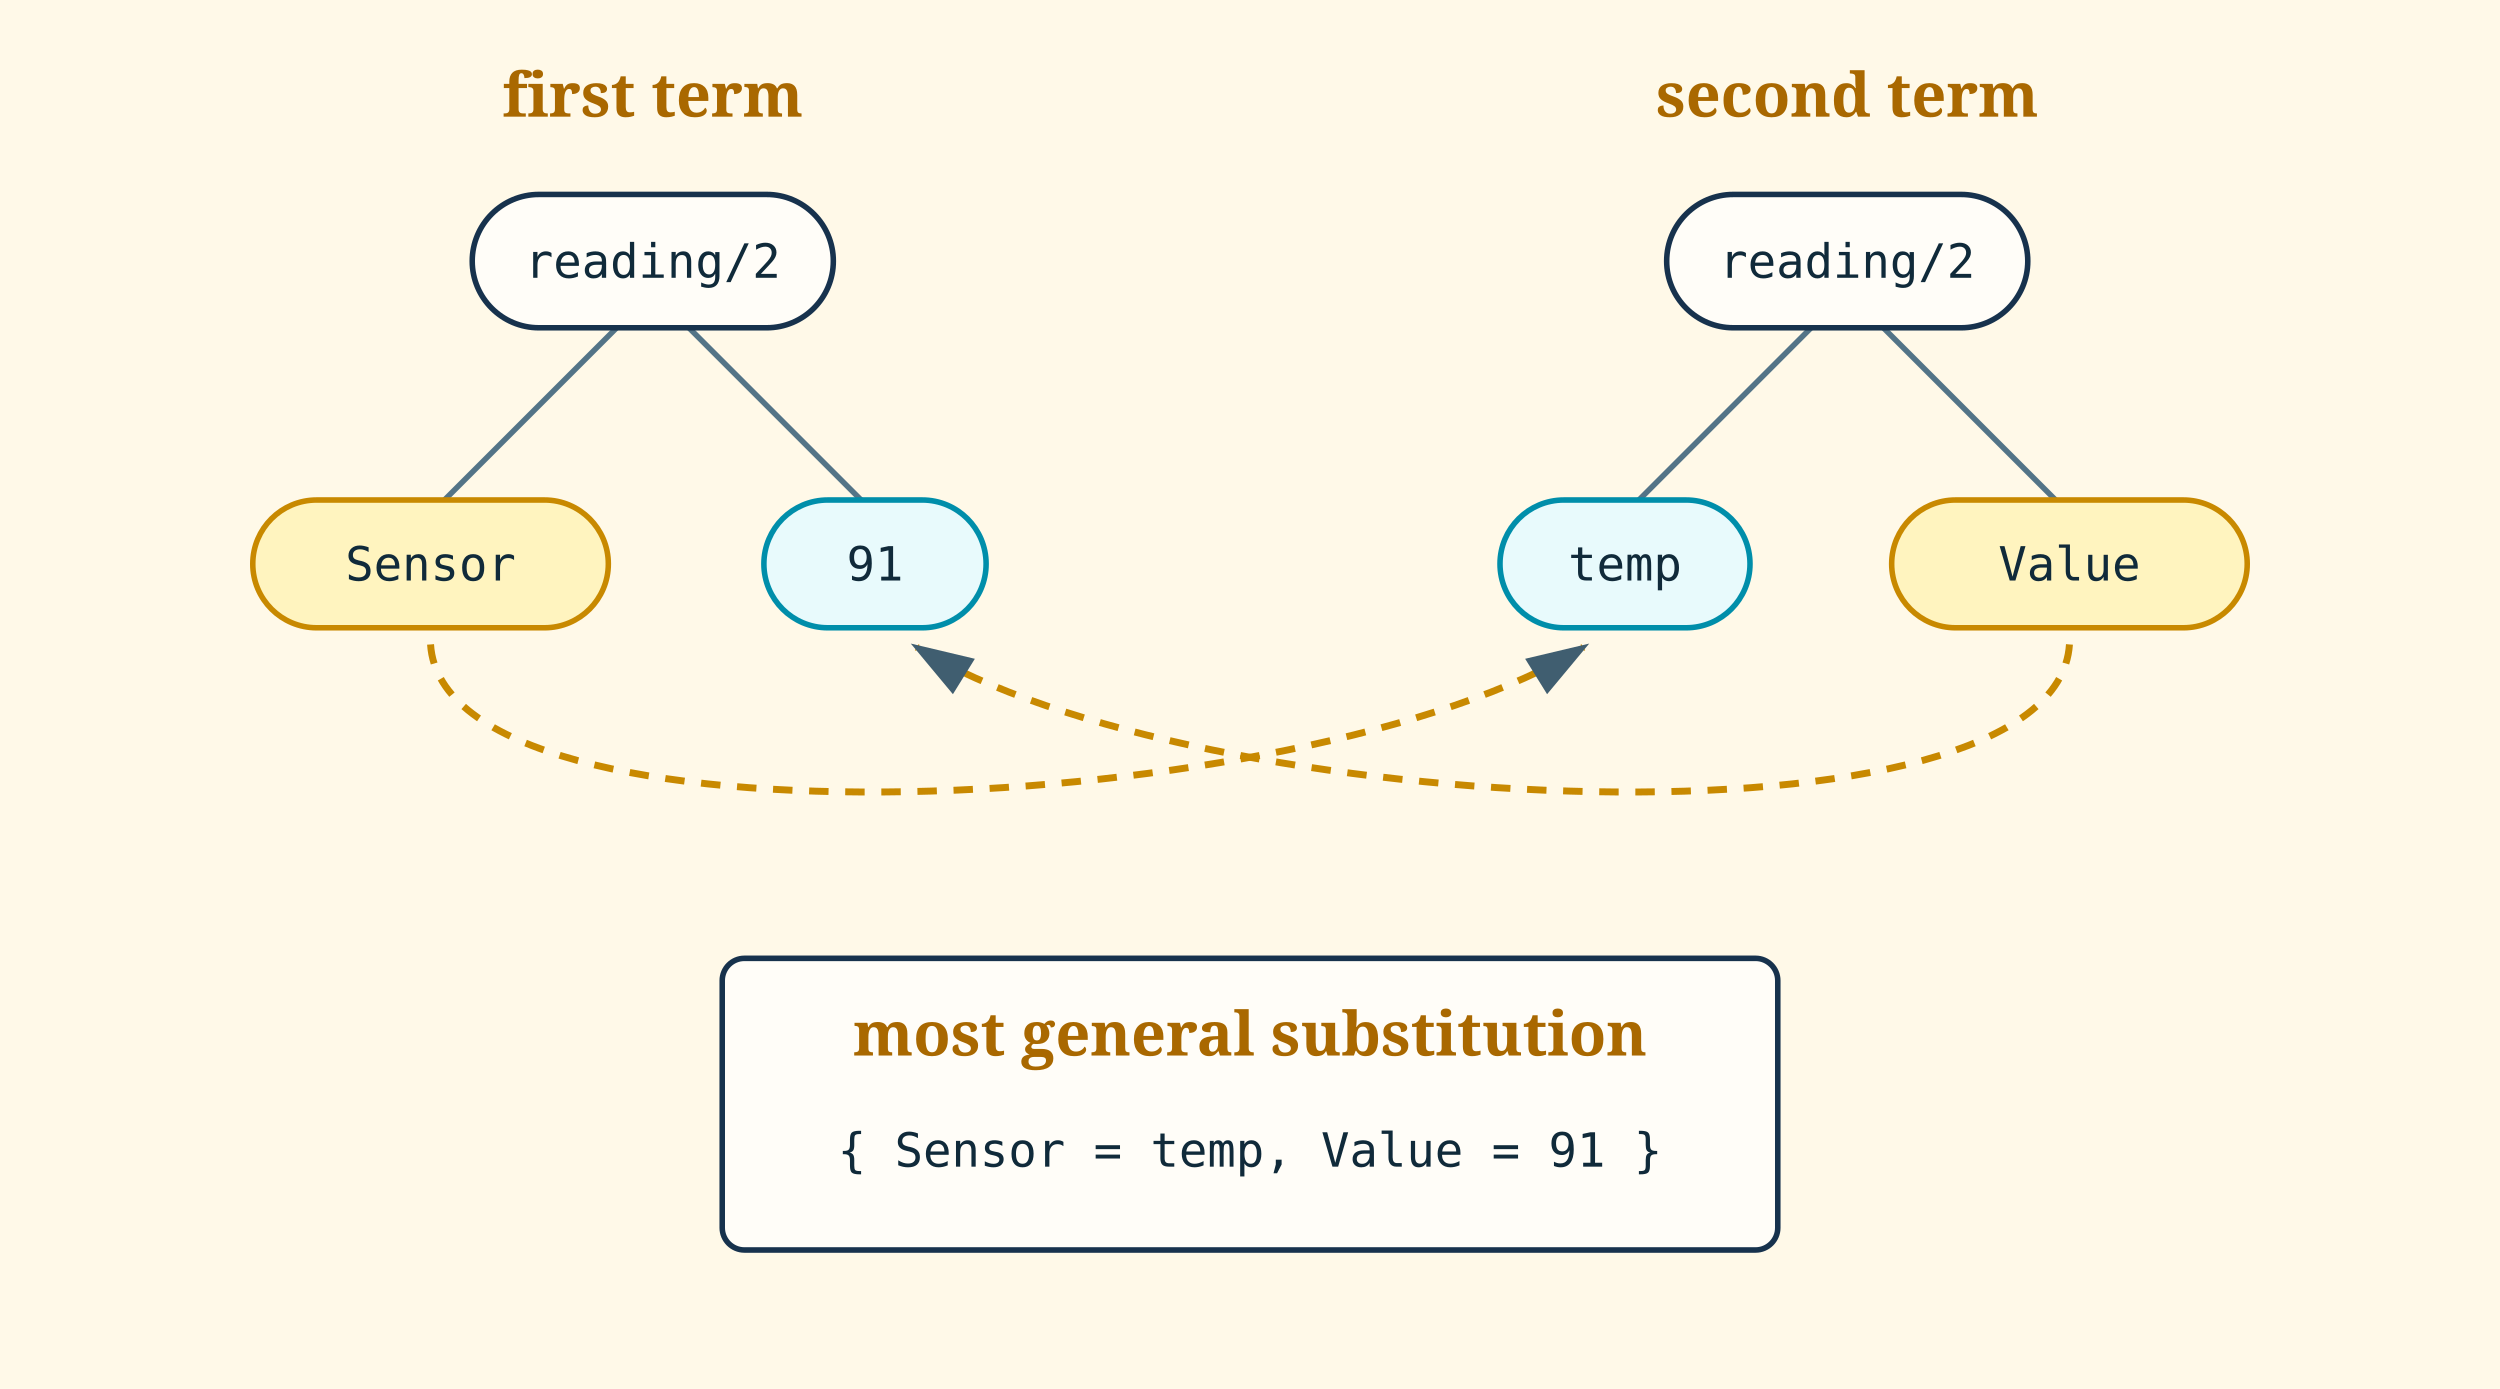
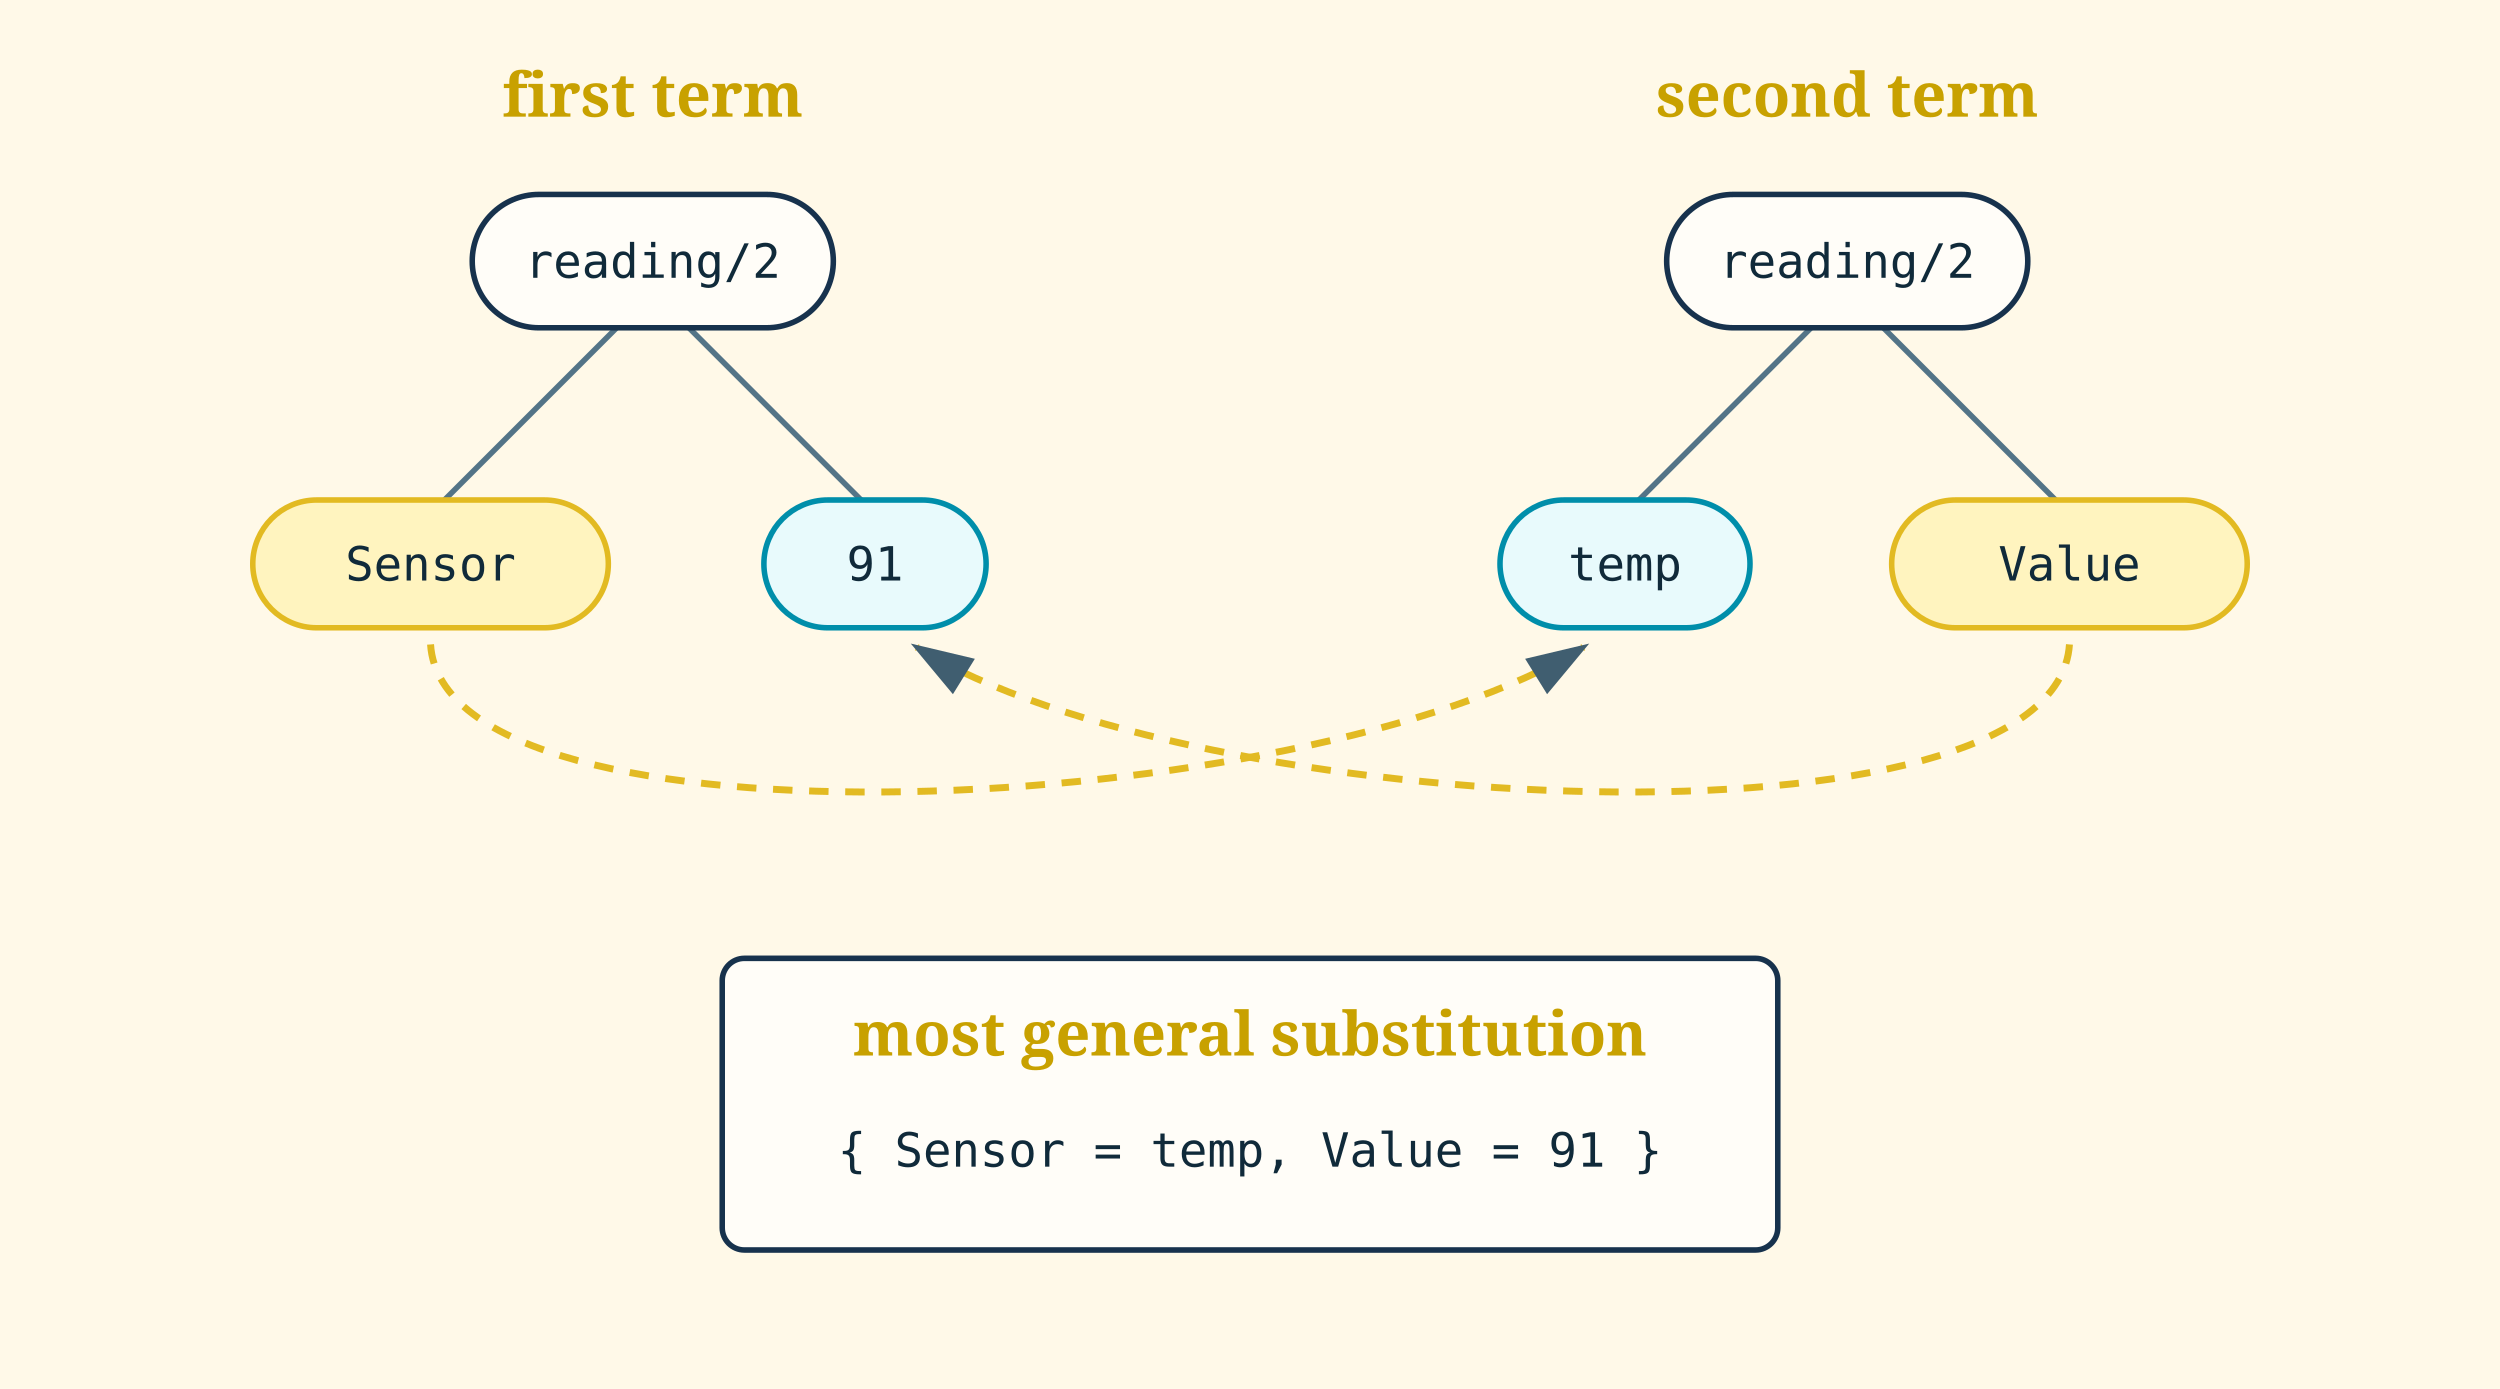
<svg xmlns="http://www.w3.org/2000/svg" width="900" height="500" viewBox="0 0 900 500" role="img" aria-labelledby="title desc">
  <defs>
    <marker id="arrow" markerWidth="10" markerHeight="10" refX="8" refY="3" orient="auto">
      <path d="M0,0 L0,6 L9,3 z" fill="#405E70" />
    </marker>
    <style>
      .node{fill:#FFFDF8;stroke:#17324D;stroke-width:2}
-       .var{fill:#FFF4BF;stroke:#C88900;stroke-width:2}
+       .var{fill:#FFF4BF;stroke:#E2BA22;stroke-width:2}
      .value{fill:#E8FAFC;stroke:#008EAA;stroke-width:2}
      .text{fill:#102A3A;font:17px ui-monospace,SFMono-Regular,Consolas,monospace}
-       .title{fill:#A96800;font:bold 22px Georgia,serif}
+       .title{fill:#C8A100;font:bold 22px Georgia,serif}
      .line{stroke:#537487;stroke-width:2}
-       .bind{stroke:#C88900;stroke-width:2.5;stroke-dasharray:7 6;fill:none;marker-end:url(#arrow)}
+       .bind{stroke:#E2BA22;stroke-width:2.5;stroke-dasharray:7 6;fill:none;marker-end:url(#arrow)}
    </style>
  </defs>
  <rect width="900" height="500" fill="#FFF9E8" />
  <text class="title" x="235" y="42" text-anchor="middle">first term</text>
  <text class="title" x="665" y="42" text-anchor="middle">second term</text>
  <line class="line" x1="235" y1="105" x2="155" y2="185" />
  <line class="line" x1="235" y1="105" x2="315" y2="185" />
  <rect class="node" x="170" y="70" width="130" height="48" rx="24" />
  <text class="text" x="235" y="100" text-anchor="middle">reading/2</text>
  <rect class="var" x="91" y="180" width="128" height="46" rx="23" />
  <text class="text" x="155" y="209" text-anchor="middle">Sensor</text>
  <rect class="value" x="275" y="180" width="80" height="46" rx="23" />
  <text class="text" x="315" y="209" text-anchor="middle">91</text>
  <line class="line" x1="665" y1="105" x2="585" y2="185" />
  <line class="line" x1="665" y1="105" x2="745" y2="185" />
  <rect class="node" x="600" y="70" width="130" height="48" rx="24" />
  <text class="text" x="665" y="100" text-anchor="middle">reading/2</text>
  <rect class="value" x="540" y="180" width="90" height="46" rx="23" />
  <text class="text" x="585" y="209" text-anchor="middle">temp</text>
  <rect class="var" x="681" y="180" width="128" height="46" rx="23" />
  <text class="text" x="745" y="209" text-anchor="middle">Value</text>
  <path class="bind" d="M155 232 C160 310,470 295,570 233" />
  <path class="bind" d="M745 232 C740 310,430 295,330 233" />
  <rect class="node" x="260" y="345" width="380" height="105" rx="8" />
  <text class="title" x="450" y="380" text-anchor="middle">most general substitution</text>
  <text class="text" x="450" y="420" text-anchor="middle">{ Sensor = temp, Value = 91 }</text>
</svg>
